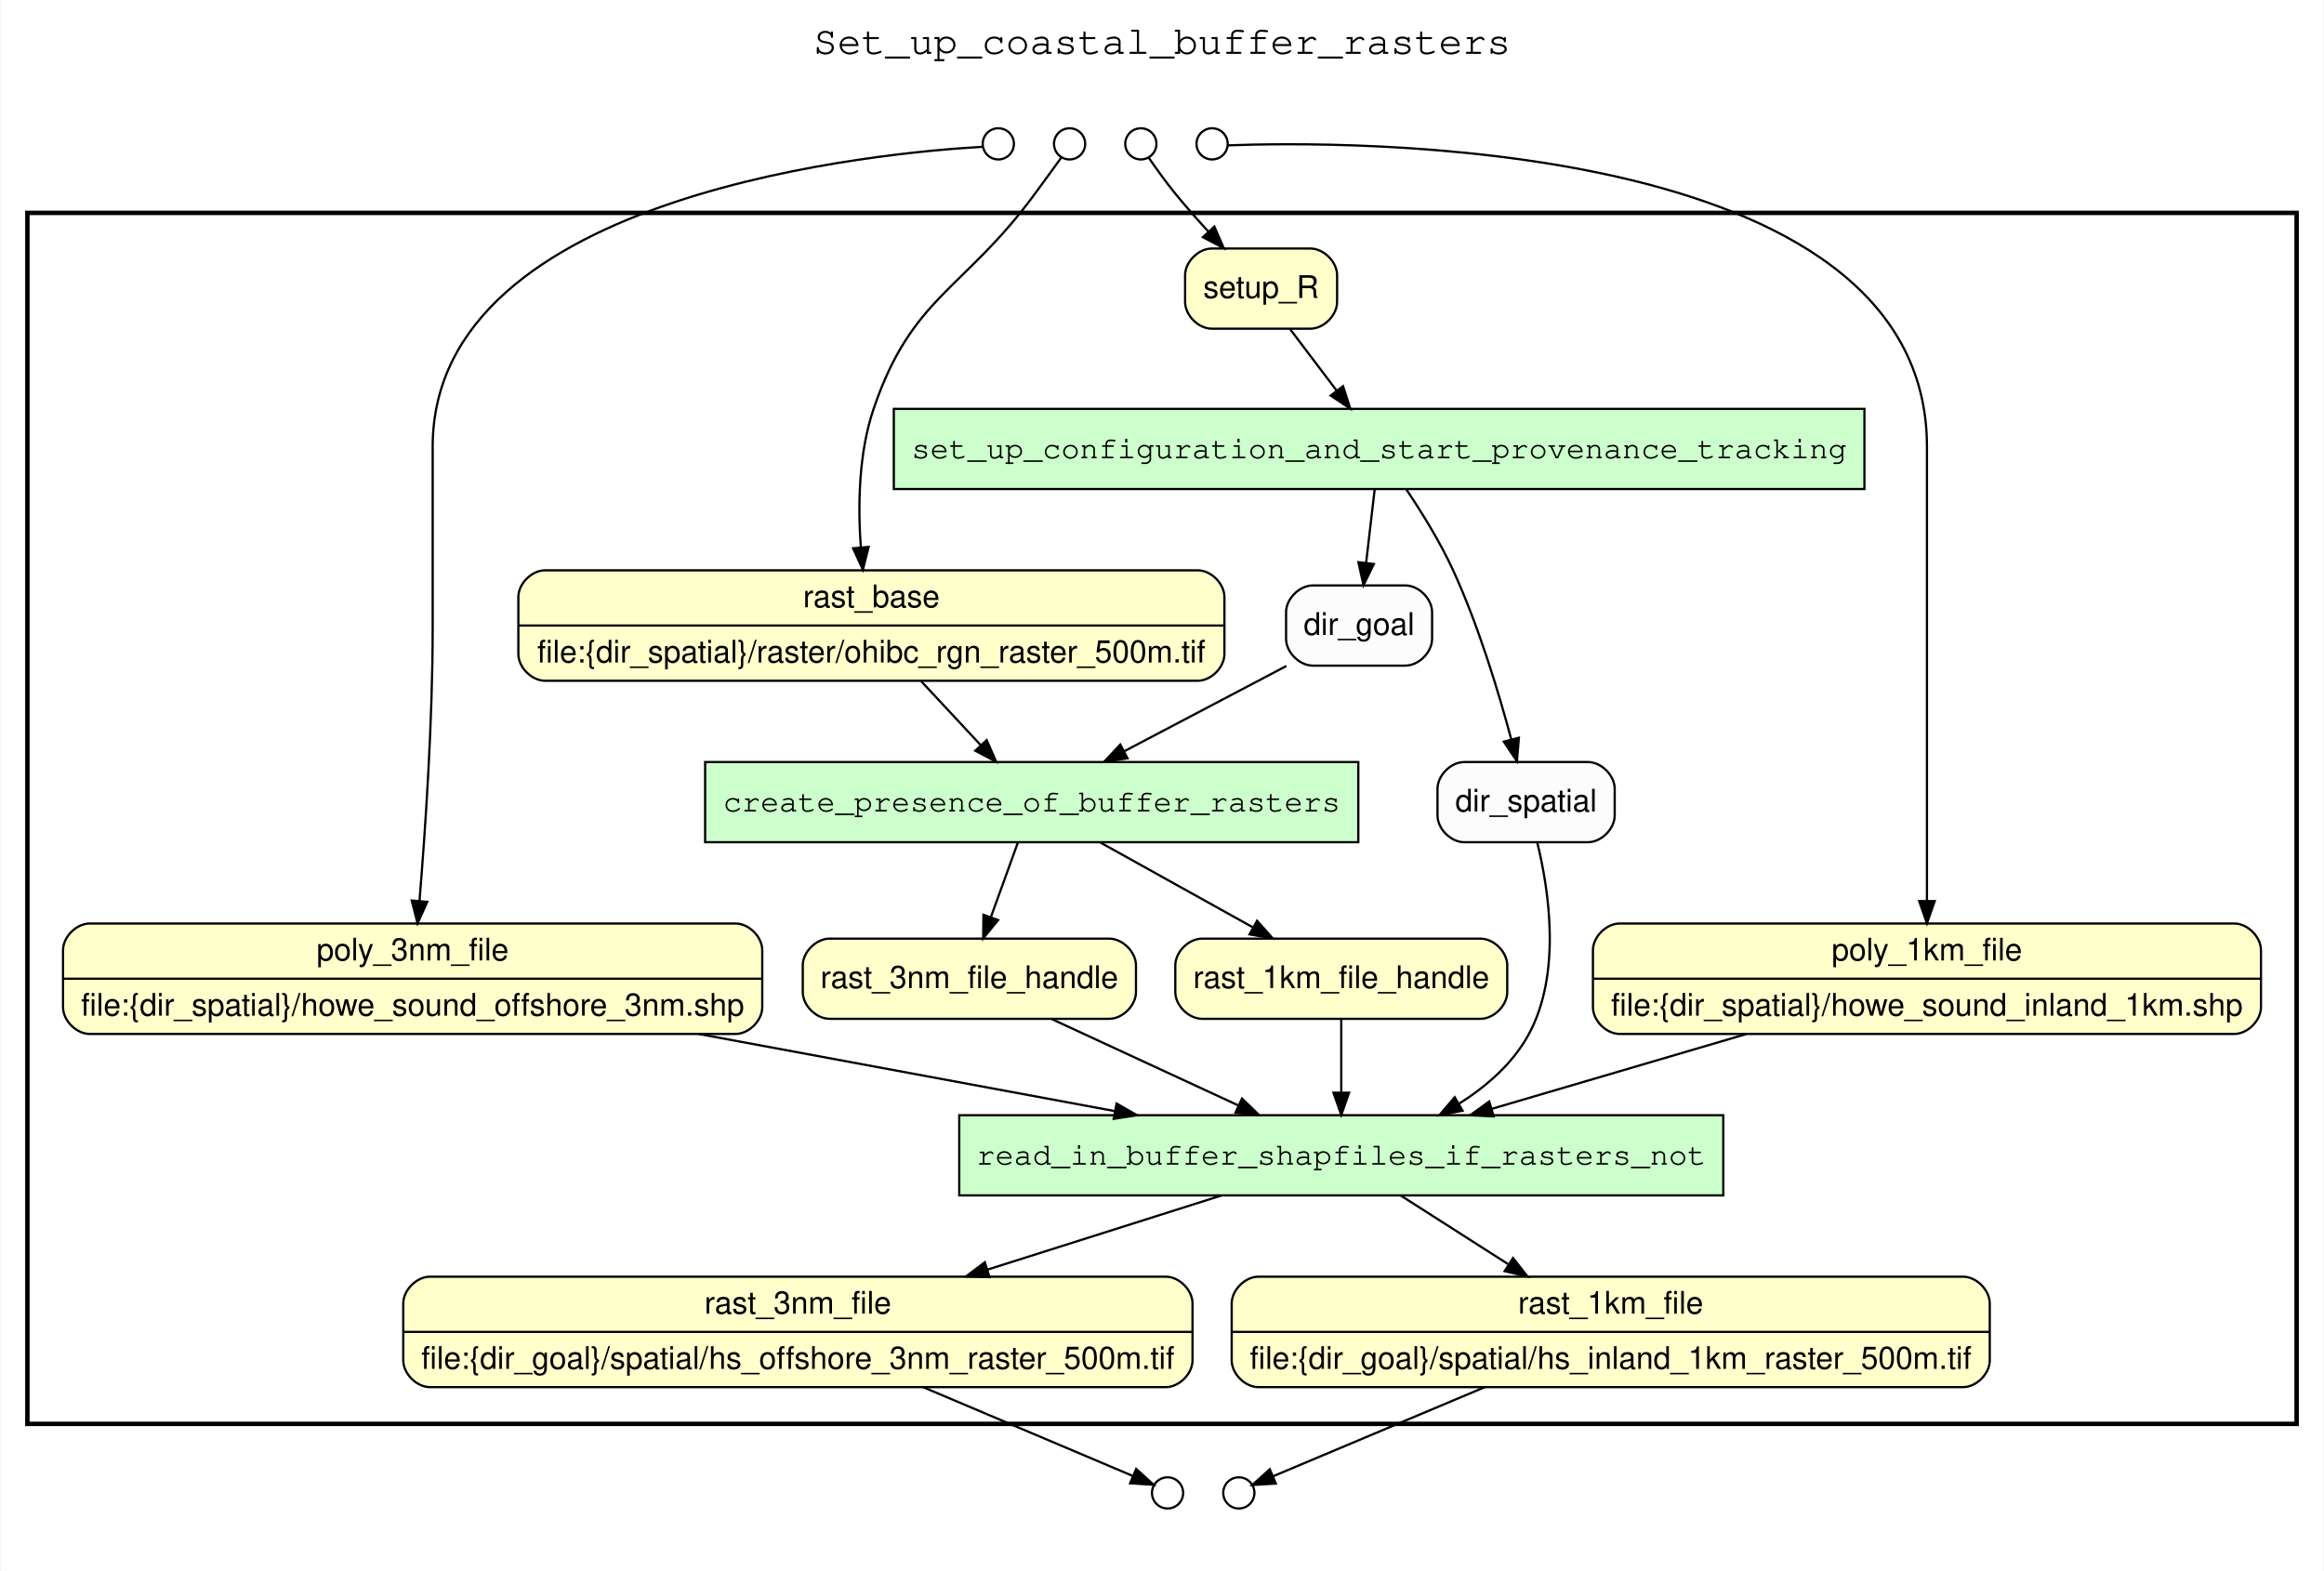
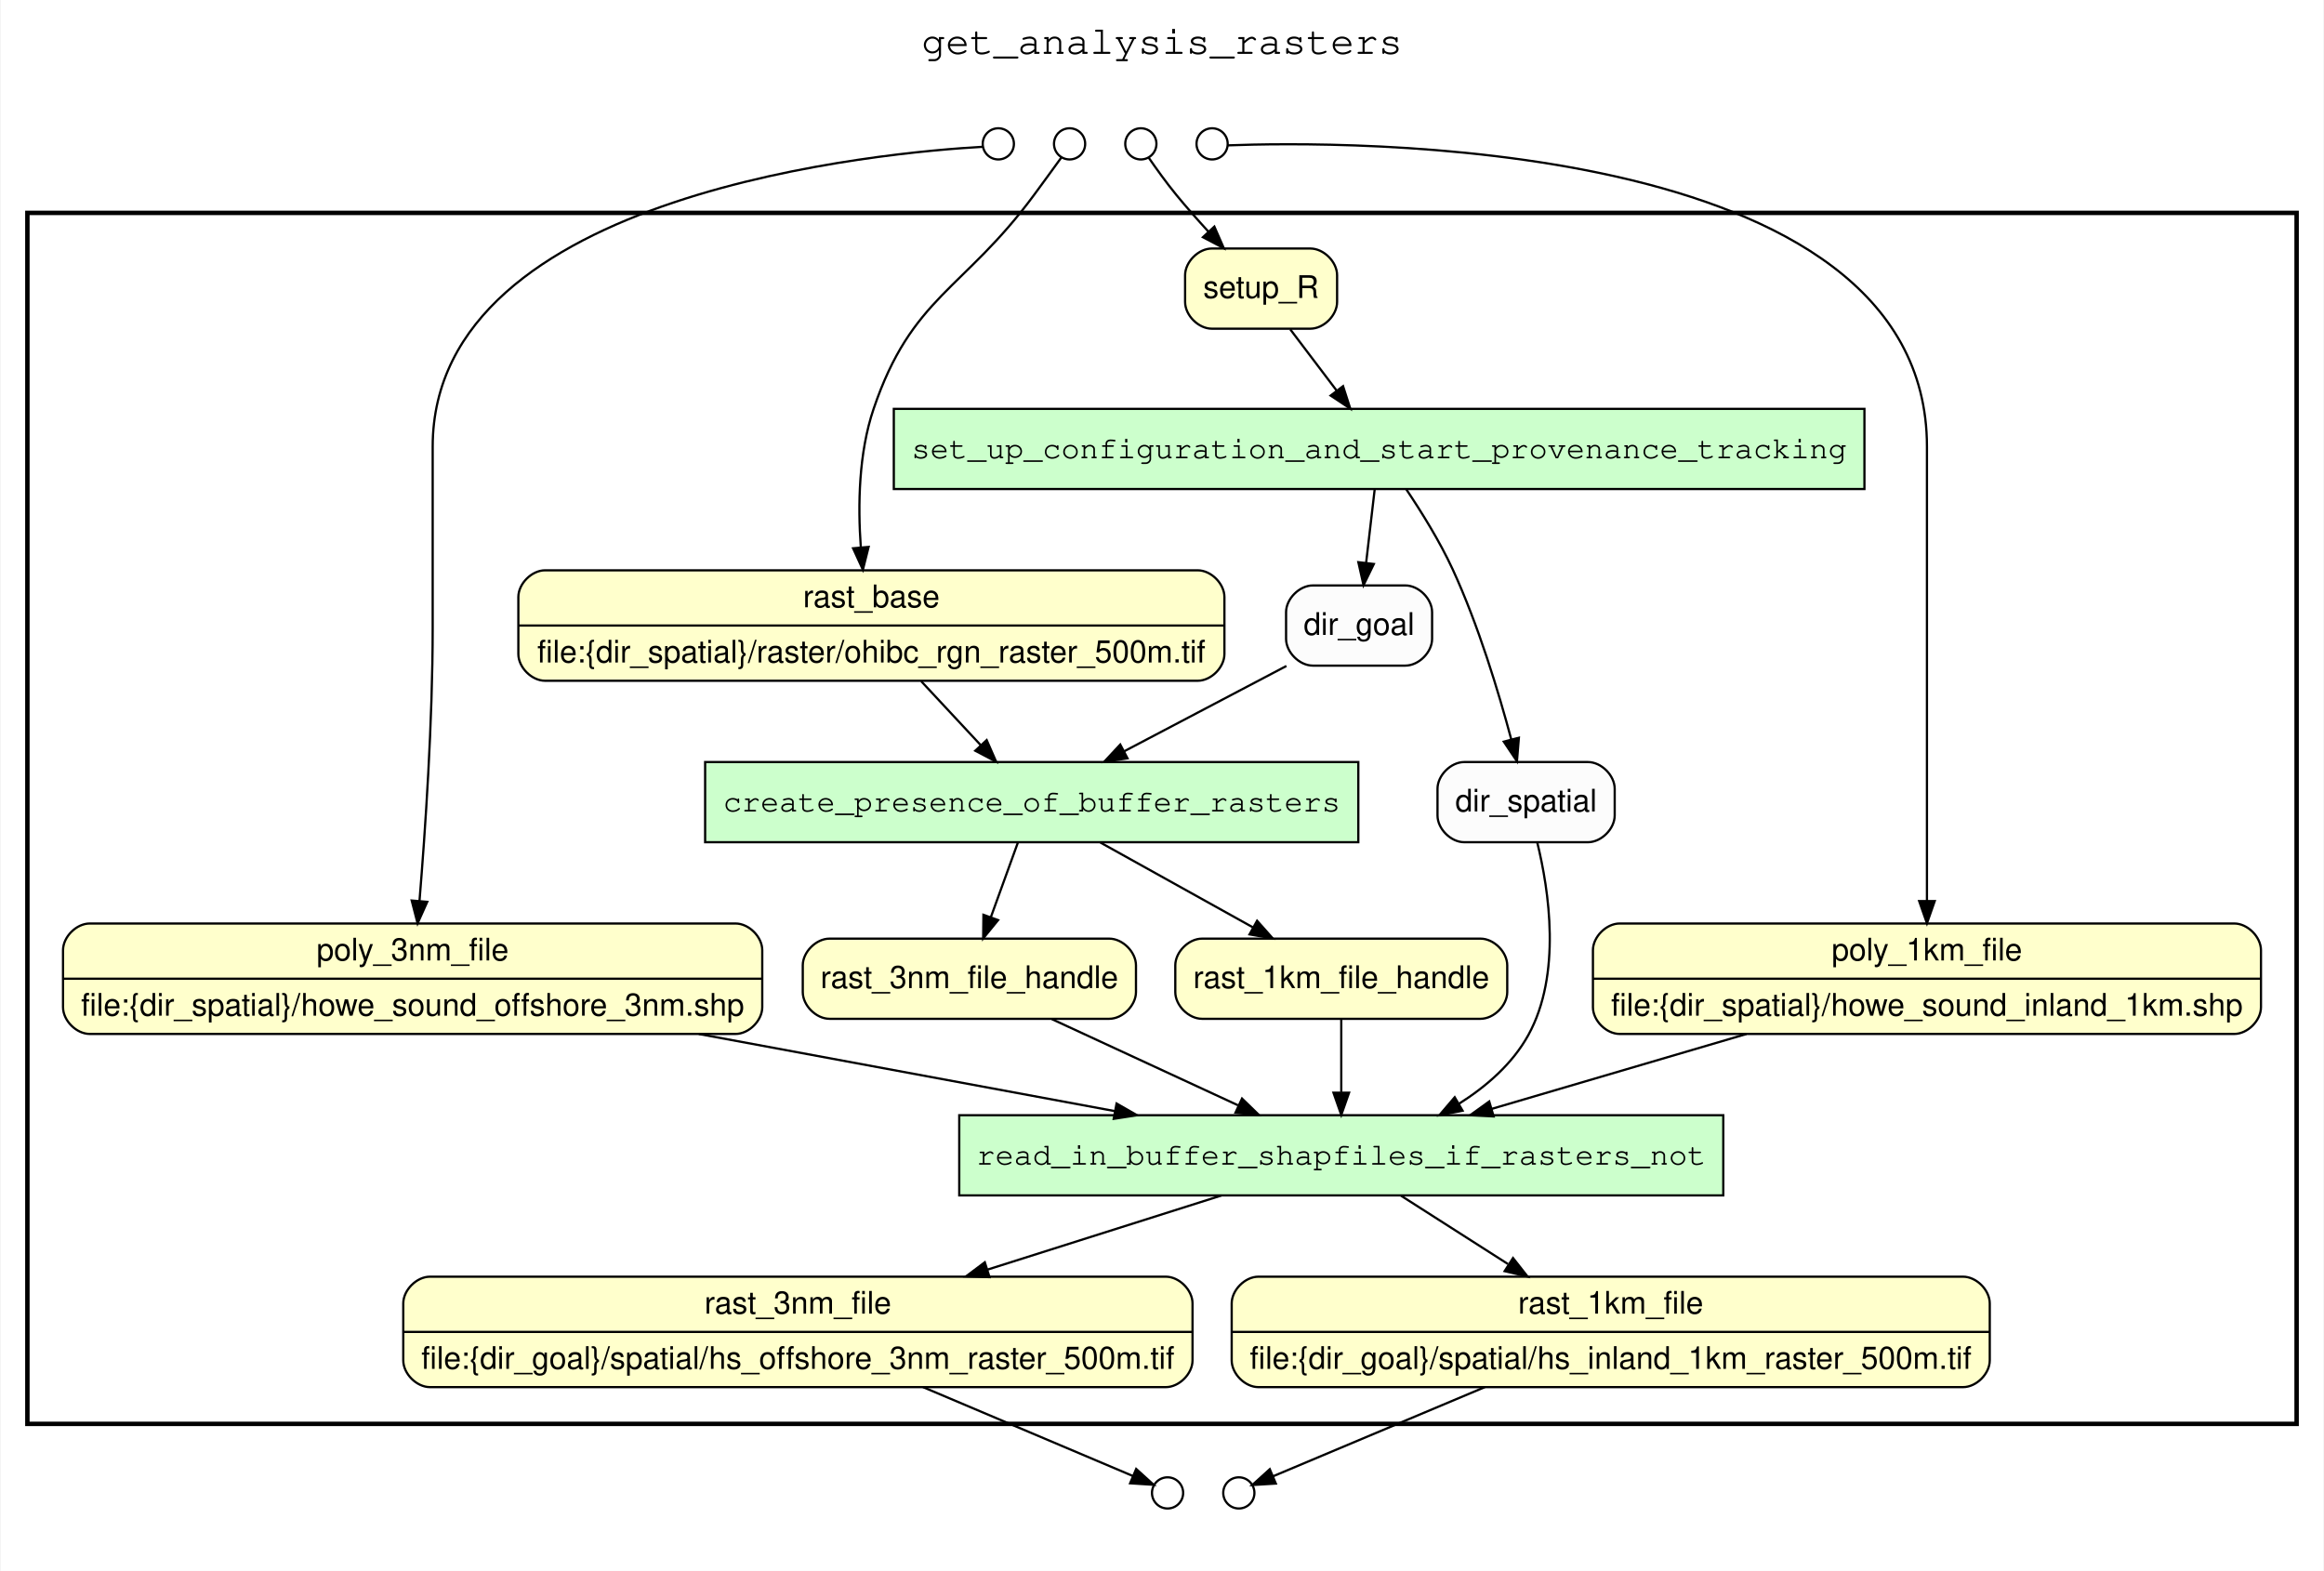
<svg xmlns="http://www.w3.org/2000/svg" width="1043pt" height="705pt" viewBox="0.00 0.00 1043.00 705.40">
  <g id="graph0" class="graph" transform="scale(1 1) rotate(0) translate(4 701.4)">
    <polygon fill="white" stroke="none" points="-4,4 -4,-701.4 1039,-701.4 1039,4 -4,4" />
-     <text text-anchor="middle" x="517.5" y="-677.2" font-family="Courier,monospace" font-size="18.00">Set_up_coastal_buffer_rasters</text>
+     <text text-anchor="middle" x="517.5" y="-677.2" font-family="Courier,monospace" font-size="18.00">get_analysis_rasters</text>
    <g id="clust1" class="cluster">
      <polygon fill="none" stroke="black" stroke-width="2" points="8,-62 8,-605.8 1027,-605.8 1027,-62 8,-62" />
    </g>
    <g id="clust2" class="cluster">
      <polygon fill="none" stroke="white" stroke-width="2" points="16,-70 16,-597.8 1019,-597.8 1019,-70 16,-70" />
    </g>
    <g id="clust3" class="cluster">
      <polygon fill="none" stroke="white" points="421,-613.8 421,-659.8 563,-659.8 563,-613.8 421,-613.8" />
    </g>
    <g id="clust4" class="cluster">
      <polygon fill="none" stroke="white" points="429,-621.8 429,-651.8 555,-651.8 555,-621.8 429,-621.8" />
    </g>
    <g id="clust5" class="cluster">
      <polygon fill="none" stroke="white" points="497,-8 497,-54 575,-54 575,-8 497,-8" />
    </g>
    <g id="clust6" class="cluster">
      <polygon fill="none" stroke="white" points="505,-16 505,-46 567,-46 567,-16 505,-16" />
    </g>
    <g id="node1" class="node">
      <polygon fill="#ccffcc" stroke="black" points="832.93,-517.8 397.07,-517.8 397.07,-481.8 832.93,-481.8 832.93,-517.8" />
      <text text-anchor="middle" x="615" y="-495.6" font-family="Courier,monospace" font-size="14.00">set_up_configuration_and_start_provenance_tracking</text>
    </g>
    <g id="node12" class="node">
      <path fill="#fcfcfc" stroke="black" d="M626.787,-438.5C626.787,-438.5 585.213,-438.5 585.213,-438.5 579.213,-438.5 573.213,-432.5 573.213,-426.5 573.213,-426.5 573.213,-414.5 573.213,-414.5 573.213,-408.5 579.213,-402.5 585.213,-402.5 585.213,-402.5 626.787,-402.5 626.787,-402.5 632.787,-402.5 638.787,-408.5 638.787,-414.5 638.787,-414.5 638.787,-426.5 638.787,-426.5 638.787,-432.5 632.787,-438.5 626.787,-438.5" />
      <text text-anchor="middle" x="606" y="-416.3" font-family="Helvetica,sans-Serif" font-size="14.00">dir_goal</text>
    </g>
    <g id="edge2" class="edge">
      <path fill="none" stroke="black" d="M613.003,-481.645C611.872,-471.937 610.433,-459.577 609.154,-448.59" />
      <polygon fill="black" stroke="black" points="612.625,-448.136 607.992,-438.607 605.672,-448.945 612.625,-448.136" />
    </g>
    <g id="node13" class="node">
      <path fill="#fcfcfc" stroke="black" d="M708.784,-359.2C708.784,-359.2 653.216,-359.2 653.216,-359.2 647.216,-359.2 641.216,-353.2 641.216,-347.2 641.216,-347.2 641.216,-335.2 641.216,-335.2 641.216,-329.2 647.216,-323.2 653.216,-323.2 653.216,-323.2 708.784,-323.2 708.784,-323.2 714.784,-323.2 720.784,-329.2 720.784,-335.2 720.784,-335.2 720.784,-347.2 720.784,-347.2 720.784,-353.2 714.784,-359.2 708.784,-359.2" />
      <text text-anchor="middle" x="681" y="-337" font-family="Helvetica,sans-Serif" font-size="14.00">dir_spatial</text>
    </g>
    <g id="edge1" class="edge">
      <path fill="none" stroke="black" d="M627.137,-481.747C633.933,-471.646 642.183,-458.396 648,-445.8 659.562,-420.763 668.675,-390.563 674.369,-369.246" />
      <polygon fill="black" stroke="black" points="677.759,-370.115 676.885,-359.556 670.984,-368.356 677.759,-370.115" />
    </g>
    <g id="node2" class="node">
      <polygon fill="#ccffcc" stroke="black" points="605.654,-359.2 312.346,-359.2 312.346,-323.2 605.654,-323.2 605.654,-359.2" />
      <text text-anchor="middle" x="459" y="-337" font-family="Courier,monospace" font-size="14.00">create_presence_of_buffer_rasters</text>
    </g>
    <g id="node10" class="node">
      <path fill="#ffffcc" stroke="black" d="M493.814,-279.9C493.814,-279.9 368.186,-279.9 368.186,-279.9 362.186,-279.9 356.186,-273.9 356.186,-267.9 356.186,-267.9 356.186,-255.9 356.186,-255.9 356.186,-249.9 362.186,-243.9 368.186,-243.9 368.186,-243.9 493.814,-243.9 493.814,-243.9 499.814,-243.9 505.814,-249.9 505.814,-255.9 505.814,-255.9 505.814,-267.9 505.814,-267.9 505.814,-273.9 499.814,-279.9 493.814,-279.9" />
      <text text-anchor="middle" x="431" y="-257.7" font-family="Helvetica,sans-Serif" font-size="14.00">rast_3nm_file_handle</text>
    </g>
    <g id="edge4" class="edge">
      <path fill="none" stroke="black" d="M452.786,-323.045C449.233,-313.237 444.7,-300.722 440.69,-289.65" />
      <polygon fill="black" stroke="black" points="443.893,-288.218 437.197,-280.007 437.312,-290.602 443.893,-288.218" />
    </g>
    <g id="node11" class="node">
      <path fill="#ffffcc" stroke="black" d="M660.531,-279.9C660.531,-279.9 535.469,-279.9 535.469,-279.9 529.469,-279.9 523.469,-273.9 523.469,-267.9 523.469,-267.9 523.469,-255.9 523.469,-255.9 523.469,-249.9 529.469,-243.9 535.469,-243.9 535.469,-243.9 660.531,-243.9 660.531,-243.9 666.531,-243.9 672.531,-249.9 672.531,-255.9 672.531,-255.9 672.531,-267.9 672.531,-267.9 672.531,-273.9 666.531,-279.9 660.531,-279.9" />
      <text text-anchor="middle" x="598" y="-257.7" font-family="Helvetica,sans-Serif" font-size="14.00">rast_1km_file_handle</text>
    </g>
    <g id="edge5" class="edge">
      <path fill="none" stroke="black" d="M489.849,-323.045C510.004,-311.836 536.518,-297.091 558.25,-285.006" />
      <polygon fill="black" stroke="black" points="560.199,-287.926 567.238,-280.007 556.797,-281.809 560.199,-287.926" />
    </g>
    <g id="node3" class="node">
      <polygon fill="#ccffcc" stroke="black" points="769.546,-200.6 426.454,-200.6 426.454,-164.6 769.546,-164.6 769.546,-200.6" />
      <text text-anchor="middle" x="598" y="-178.4" font-family="Courier,monospace" font-size="14.00">read_in_buffer_shapfiles_if_rasters_not</text>
    </g>
    <g id="node4" class="node">
      <path fill="#ffffcc" stroke="black" d="M188.79,-78.5C188.79,-78.5 519.21,-78.5 519.21,-78.5 525.21,-78.5 531.21,-84.5 531.21,-90.5 531.21,-90.5 531.21,-116.1 531.21,-116.1 531.21,-122.1 525.21,-128.1 519.21,-128.1 519.21,-128.1 188.79,-128.1 188.79,-128.1 182.79,-128.1 176.79,-122.1 176.79,-116.1 176.79,-116.1 176.79,-90.5 176.79,-90.5 176.79,-84.5 182.79,-78.5 188.79,-78.5" />
      <text text-anchor="middle" x="354" y="-111.5" font-family="Helvetica,sans-Serif" font-size="14.00">rast_3nm_file</text>
      <polyline fill="none" stroke="black" points="176.79,-103.3 531.21,-103.3 " />
      <text text-anchor="middle" x="354" y="-86.7" font-family="Helvetica,sans-Serif" font-size="14.00">file:{dir_goal}/spatial/hs_offshore_3nm_raster_500m.tif</text>
    </g>
    <g id="edge8" class="edge">
      <path fill="none" stroke="black" d="M544.151,-164.54C513.363,-154.787 474.05,-142.332 439.169,-131.282" />
      <polygon fill="black" stroke="black" points="440.049,-127.889 429.459,-128.206 437.935,-134.562 440.049,-127.889" />
    </g>
    <g id="node5" class="node">
      <path fill="#ffffcc" stroke="black" d="M560.795,-78.5C560.795,-78.5 877.205,-78.5 877.205,-78.5 883.205,-78.5 889.205,-84.5 889.205,-90.5 889.205,-90.5 889.205,-116.1 889.205,-116.1 889.205,-122.1 883.205,-128.1 877.205,-128.1 877.205,-128.1 560.795,-128.1 560.795,-128.1 554.795,-128.1 548.795,-122.1 548.795,-116.1 548.795,-116.1 548.795,-90.5 548.795,-90.5 548.795,-84.5 554.795,-78.5 560.795,-78.5" />
      <text text-anchor="middle" x="719" y="-111.5" font-family="Helvetica,sans-Serif" font-size="14.00">rast_1km_file</text>
      <polyline fill="none" stroke="black" points="548.795,-103.3 889.205,-103.3 " />
      <text text-anchor="middle" x="719" y="-86.7" font-family="Helvetica,sans-Serif" font-size="14.00">file:{dir_goal}/spatial/hs_inland_1km_raster_500m.tif</text>
    </g>
    <g id="edge9" class="edge">
      <path fill="none" stroke="black" d="M624.854,-164.445C638.953,-155.438 656.626,-144.147 672.841,-133.788" />
      <polygon fill="black" stroke="black" points="675.125,-136.483 681.667,-128.15 671.356,-130.584 675.125,-136.483" />
    </g>
    <g id="node18" class="node">
      <ellipse fill="#ffffff" stroke="black" cx="520" cy="-31" rx="7" ry="7" />
    </g>
    <g id="edge19" class="edge">
      <path fill="none" stroke="black" d="M410.2,-78.5C443.36,-64.457 482.913,-47.706 504.333,-38.635" />
      <polygon fill="black" stroke="black" points="505.908,-41.769 513.752,-34.646 503.179,-35.323 505.908,-41.769" />
    </g>
    <g id="node19" class="node">
      <ellipse fill="#ffffff" stroke="black" cx="552" cy="-31" rx="7" ry="7" />
    </g>
    <g id="edge20" class="edge">
      <path fill="none" stroke="black" d="M662.461,-78.5C628.941,-64.389 588.926,-47.544 567.45,-38.504" />
      <polygon fill="black" stroke="black" points="568.617,-35.198 558.042,-34.544 565.901,-41.649 568.617,-35.198" />
    </g>
    <g id="node6" class="node">
      <path fill="#ffffcc" stroke="black" d="M584.128,-589.8C584.128,-589.8 539.872,-589.8 539.872,-589.8 533.872,-589.8 527.872,-583.8 527.872,-577.8 527.872,-577.8 527.872,-565.8 527.872,-565.8 527.872,-559.8 533.872,-553.8 539.872,-553.8 539.872,-553.8 584.128,-553.8 584.128,-553.8 590.128,-553.8 596.128,-559.8 596.128,-565.8 596.128,-565.8 596.128,-577.8 596.128,-577.8 596.128,-583.8 590.128,-589.8 584.128,-589.8" />
      <text text-anchor="middle" x="562" y="-567.6" font-family="Helvetica,sans-Serif" font-size="14.00">setup_R</text>
    </g>
    <g id="edge3" class="edge">
      <path fill="none" stroke="black" d="M575.101,-553.497C581.391,-545.189 589.047,-535.077 595.965,-525.941" />
      <polygon fill="black" stroke="black" points="598.804,-527.99 602.05,-517.904 593.223,-523.764 598.804,-527.99" />
    </g>
    <g id="node7" class="node">
      <path fill="#ffffcc" stroke="black" d="M240.47,-395.7C240.47,-395.7 533.53,-395.7 533.53,-395.7 539.53,-395.7 545.53,-401.7 545.53,-407.7 545.53,-407.7 545.53,-433.3 545.53,-433.3 545.53,-439.3 539.53,-445.3 533.53,-445.3 533.53,-445.3 240.47,-445.3 240.47,-445.3 234.47,-445.3 228.47,-439.3 228.47,-433.3 228.47,-433.3 228.47,-407.7 228.47,-407.7 228.47,-401.7 234.47,-395.7 240.47,-395.7" />
      <text text-anchor="middle" x="387" y="-428.7" font-family="Helvetica,sans-Serif" font-size="14.00">rast_base</text>
      <polyline fill="none" stroke="black" points="228.47,-420.5 545.53,-420.5 " />
      <text text-anchor="middle" x="387" y="-403.9" font-family="Helvetica,sans-Serif" font-size="14.00">file:{dir_spatial}/raster/ohibc_rgn_raster_500m.tif</text>
    </g>
    <g id="edge7" class="edge">
      <path fill="none" stroke="black" d="M409.387,-395.466C417.901,-386.325 427.606,-375.905 436.162,-366.719" />
      <polygon fill="black" stroke="black" points="438.772,-369.052 443.026,-359.349 433.65,-364.281 438.772,-369.052" />
    </g>
    <g id="node8" class="node">
      <path fill="#ffffcc" stroke="black" d="M36.006,-237.1C36.006,-237.1 325.994,-237.1 325.994,-237.1 331.994,-237.1 337.994,-243.1 337.994,-249.1 337.994,-249.1 337.994,-274.7 337.994,-274.7 337.994,-280.7 331.994,-286.7 325.994,-286.7 325.994,-286.7 36.006,-286.7 36.006,-286.7 30.006,-286.7 24.006,-280.7 24.006,-274.7 24.006,-274.7 24.006,-249.1 24.006,-249.1 24.006,-243.1 30.006,-237.1 36.006,-237.1" />
      <text text-anchor="middle" x="181" y="-270.1" font-family="Helvetica,sans-Serif" font-size="14.00">poly_3nm_file</text>
      <polyline fill="none" stroke="black" points="24.006,-261.9 337.994,-261.9 " />
      <text text-anchor="middle" x="181" y="-245.3" font-family="Helvetica,sans-Serif" font-size="14.00">file:{dir_spatial}/howe_sound_offshore_3nm.shp</text>
    </g>
    <g id="edge11" class="edge">
      <path fill="none" stroke="black" d="M309.516,-237.077C369.566,-225.945 440.049,-212.88 496.314,-202.45" />
      <polygon fill="black" stroke="black" points="497.096,-205.865 506.29,-200.6 495.82,-198.982 497.096,-205.865" />
    </g>
    <g id="node9" class="node">
      <path fill="#ffffcc" stroke="black" d="M723.012,-237.1C723.012,-237.1 998.988,-237.1 998.988,-237.1 1004.99,-237.1 1010.99,-243.1 1010.99,-249.1 1010.99,-249.1 1010.99,-274.7 1010.99,-274.7 1010.99,-280.7 1004.99,-286.7 998.988,-286.7 998.988,-286.7 723.012,-286.7 723.012,-286.7 717.012,-286.7 711.012,-280.7 711.012,-274.7 711.012,-274.7 711.012,-249.1 711.012,-249.1 711.012,-243.1 717.012,-237.1 723.012,-237.1" />
      <text text-anchor="middle" x="861" y="-270.1" font-family="Helvetica,sans-Serif" font-size="14.00">poly_1km_file</text>
      <polyline fill="none" stroke="black" points="711.012,-261.9 1010.99,-261.9 " />
      <text text-anchor="middle" x="861" y="-245.3" font-family="Helvetica,sans-Serif" font-size="14.00">file:{dir_spatial}/howe_sound_inland_1km.shp</text>
    </g>
    <g id="edge12" class="edge">
      <path fill="none" stroke="black" d="M779.945,-237.077C743.248,-226.291 700.374,-213.689 665.464,-203.429" />
      <polygon fill="black" stroke="black" points="666.422,-200.062 655.841,-200.6 664.448,-206.778 666.422,-200.062" />
    </g>
    <g id="edge13" class="edge">
      <path fill="none" stroke="black" d="M468.063,-243.745C492.711,-232.336 525.274,-217.263 551.635,-205.061" />
      <polygon fill="black" stroke="black" points="553.436,-208.084 561.041,-200.707 550.496,-201.732 553.436,-208.084" />
    </g>
    <g id="edge14" class="edge">
      <path fill="none" stroke="black" d="M598,-243.745C598,-234.137 598,-221.932 598,-211.03" />
      <polygon fill="black" stroke="black" points="601.5,-210.707 598,-200.707 594.5,-210.707 601.5,-210.707" />
    </g>
    <g id="edge6" class="edge">
      <path fill="none" stroke="black" d="M573.376,-402.345C551.87,-391.036 523.519,-376.127 500.424,-363.983" />
      <polygon fill="black" stroke="black" points="502.013,-360.864 491.533,-359.307 498.755,-367.06 502.013,-360.864" />
    </g>
    <g id="edge10" class="edge">
      <path fill="none" stroke="black" d="M685.986,-323.184C691.287,-301.581 697.027,-263.849 682,-236.6 674.896,-223.718 663.198,-213.536 650.757,-205.685" />
      <polygon fill="black" stroke="black" points="652.474,-202.634 642.073,-200.617 648.946,-208.68 652.474,-202.634" />
    </g>
    <g id="node14" class="node">
      <ellipse fill="#ffffff" stroke="black" cx="508" cy="-636.8" rx="7" ry="7" />
    </g>
    <g id="edge15" class="edge">
      <path fill="none" stroke="black" d="M511.519,-630.603C514.655,-626.061 519.441,-619.345 524,-613.8 528.472,-608.36 533.463,-602.71 538.317,-597.406" />
      <polygon fill="black" stroke="black" points="541.008,-599.653 545.258,-589.947 535.883,-594.884 541.008,-599.653" />
    </g>
    <g id="node15" class="node">
      <ellipse fill="#ffffff" stroke="black" cx="444" cy="-636.8" rx="7" ry="7" />
    </g>
    <g id="edge16" class="edge">
      <path fill="none" stroke="black" d="M436.941,-635.475C395.919,-633.177 190,-615.909 190,-500.8 190,-500.8 190,-500.8 190,-419.5 190,-377.173 186.682,-328.516 184.076,-296.819" />
      <polygon fill="black" stroke="black" points="187.555,-296.423 183.225,-286.753 180.58,-297.013 187.555,-296.423" />
    </g>
    <g id="node16" class="node">
      <ellipse fill="#ffffff" stroke="black" cx="540" cy="-636.8" rx="7" ry="7" />
    </g>
    <g id="edge17" class="edge">
      <path fill="none" stroke="black" d="M547.003,-636.126C593.946,-637.927 861,-641.967 861,-500.8 861,-500.8 861,-500.8 861,-419.5 861,-377.243 861,-328.571 861,-296.851" />
      <polygon fill="black" stroke="black" points="864.5,-296.778 861,-286.778 857.5,-296.778 864.5,-296.778" />
    </g>
    <g id="node17" class="node">
      <ellipse fill="#ffffff" stroke="black" cx="476" cy="-636.8" rx="7" ry="7" />
    </g>
    <g id="edge18" class="edge">
      <path fill="none" stroke="black" d="M472.335,-630.716C469.106,-626.248 464.265,-619.574 460,-613.8 428.315,-570.899 405.128,-568.308 388,-517.8 381.281,-497.986 380.892,-474.533 382.249,-455.732" />
      <polygon fill="black" stroke="black" points="385.756,-455.82 383.185,-445.542 378.785,-455.18 385.756,-455.82" />
    </g>
  </g>
</svg>
